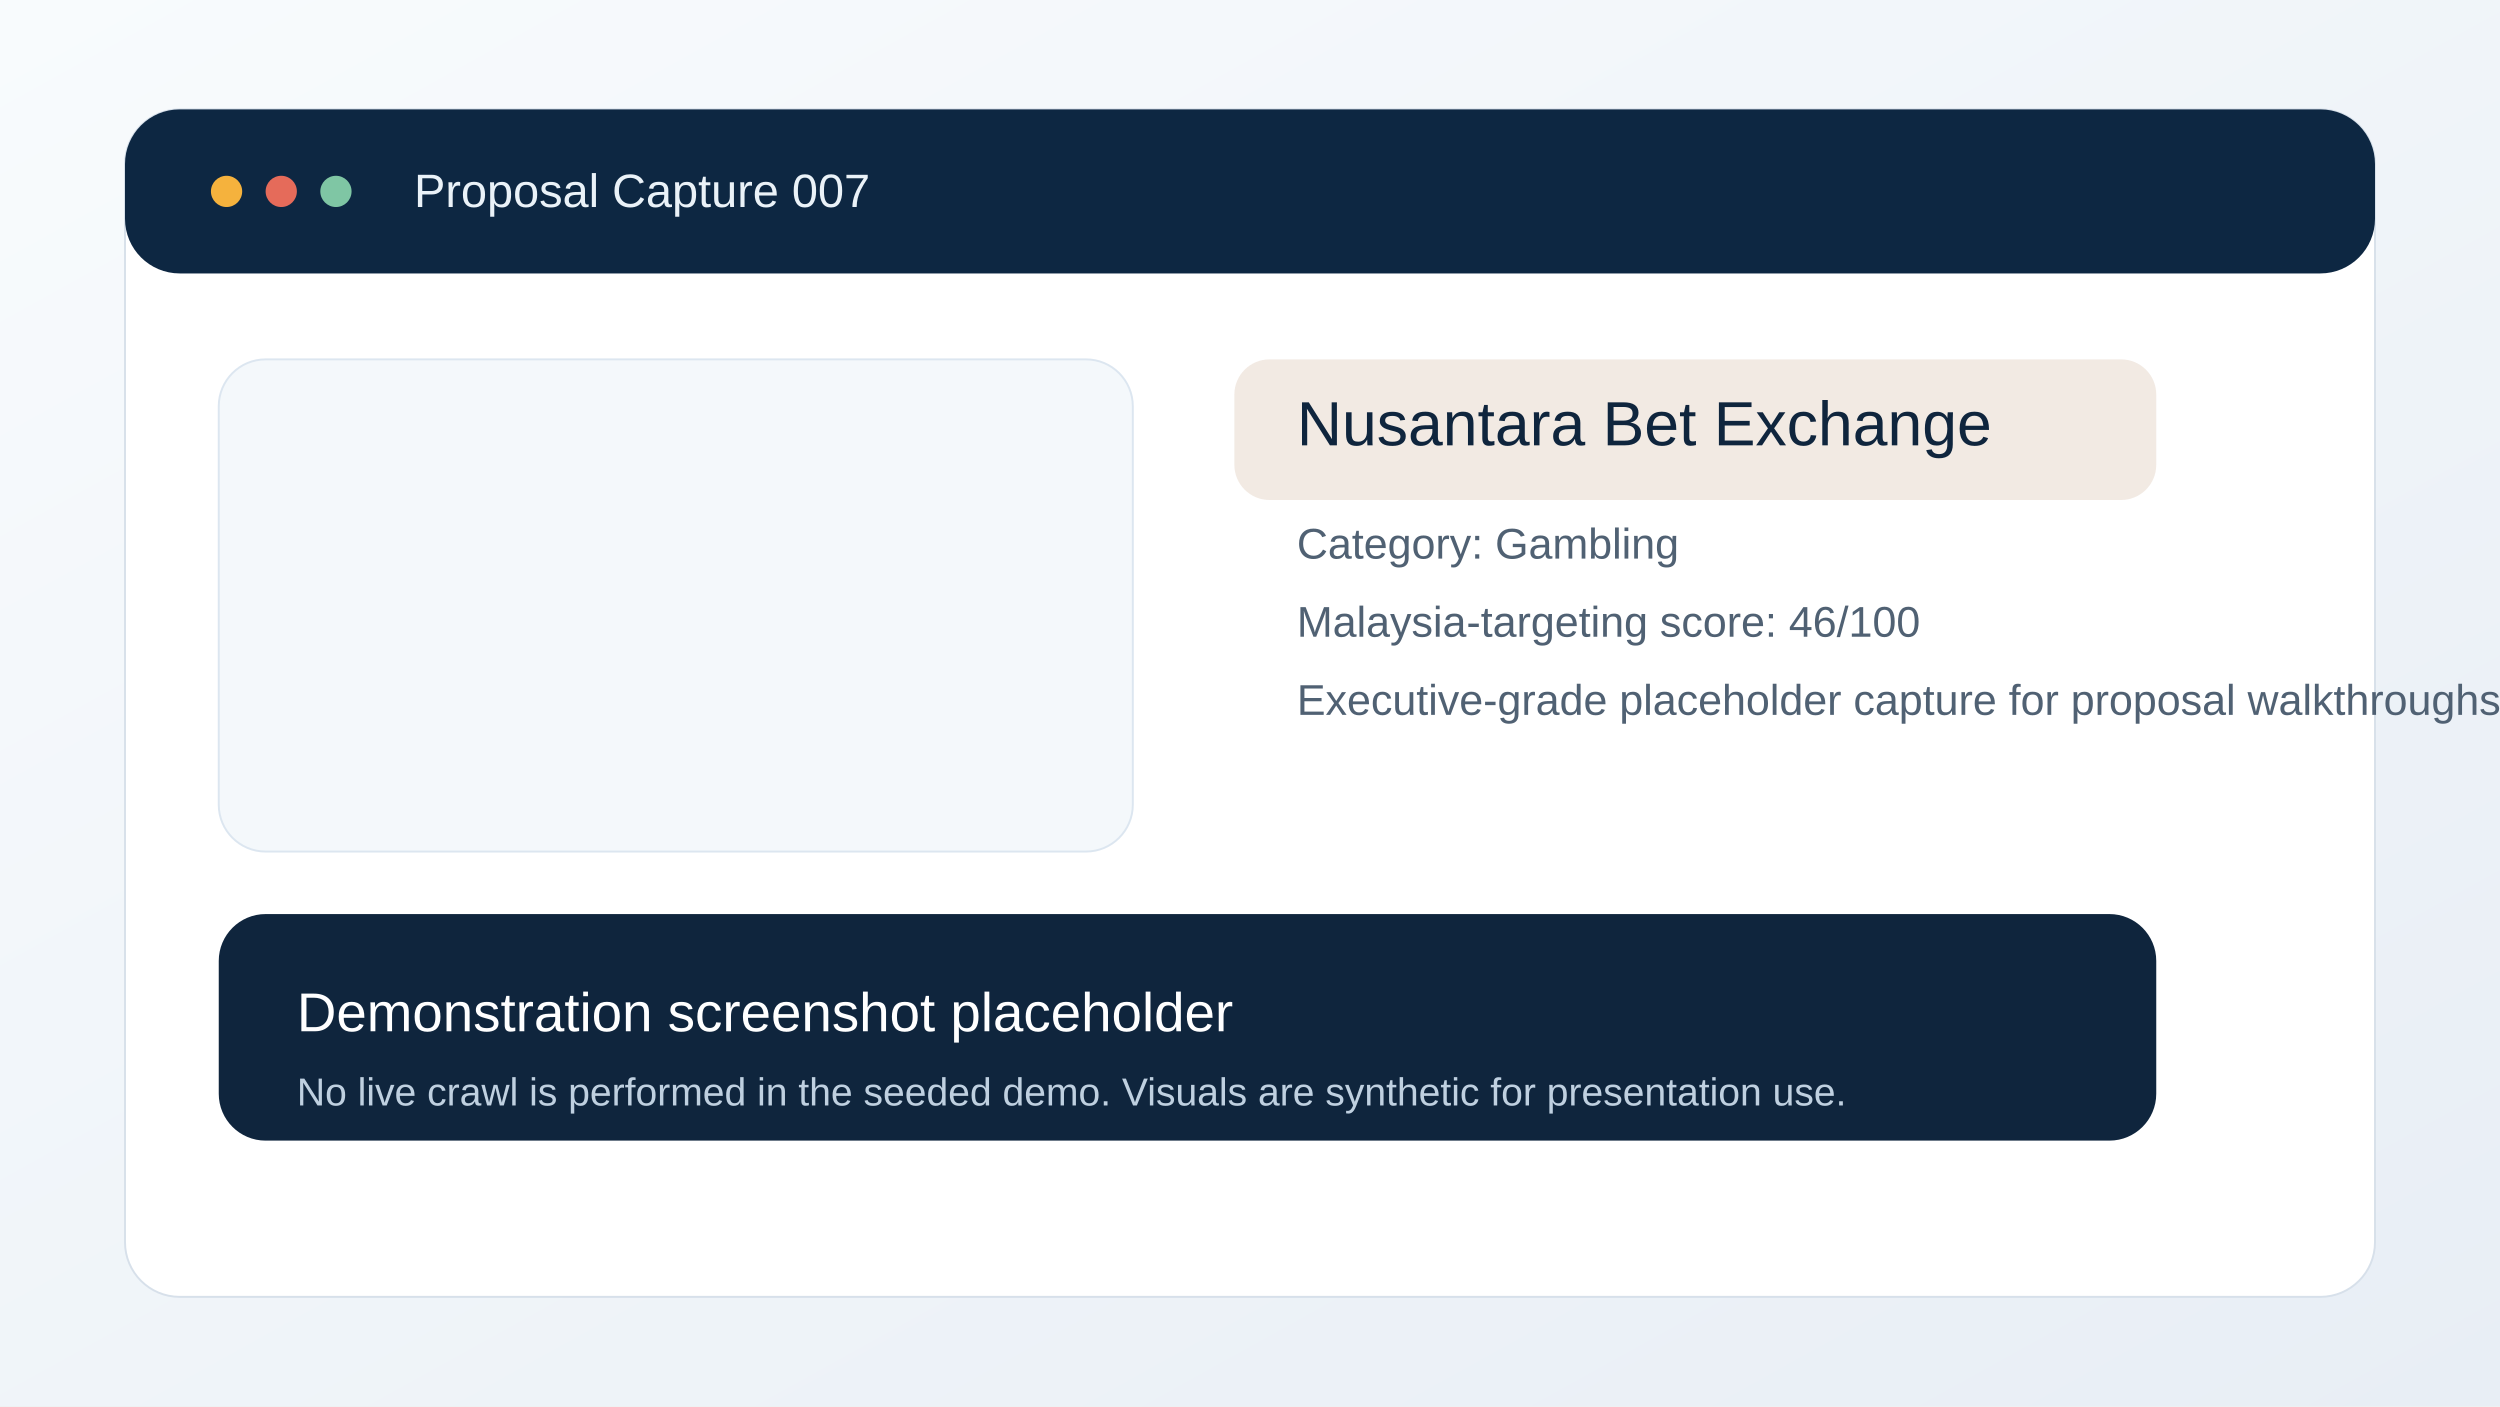
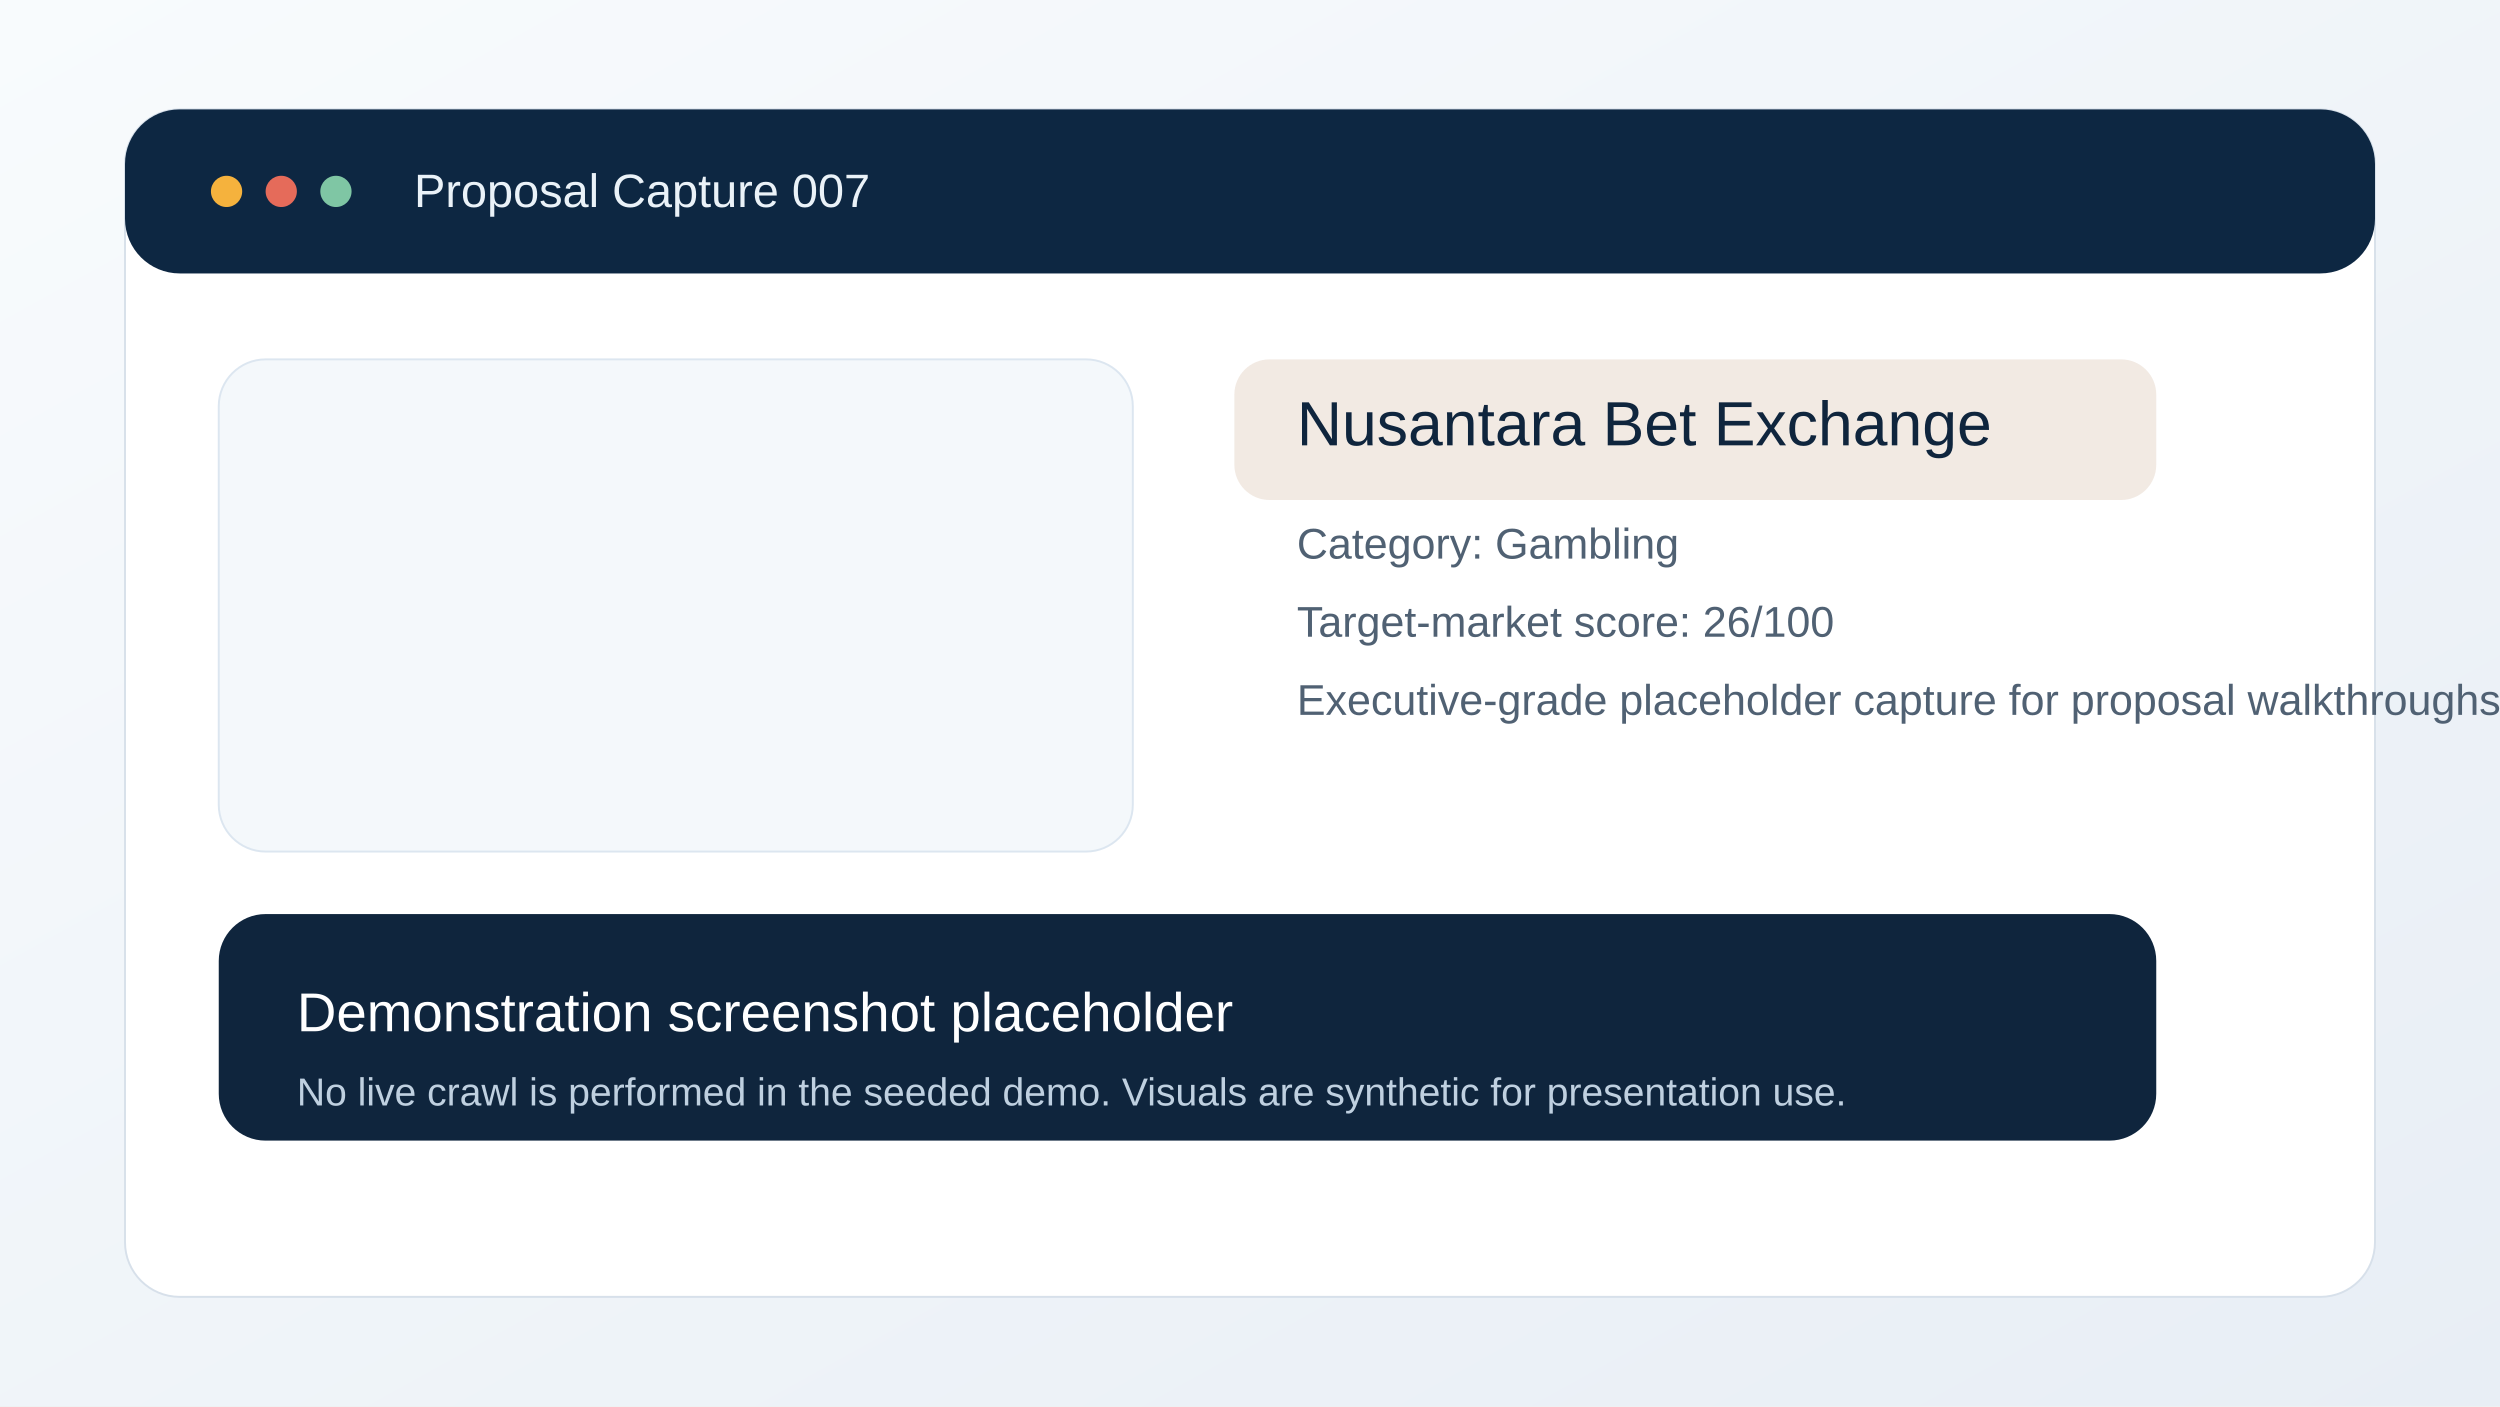
<svg xmlns="http://www.w3.org/2000/svg" width="1280" height="720" viewBox="0 0 1280 720">
  <defs>
    <linearGradient id="bg" x1="0" y1="0" x2="1" y2="1">
      <stop offset="0%" stop-color="#F8FBFD" />
      <stop offset="100%" stop-color="#E8EEF5" />
    </linearGradient>
  </defs>
  <rect width="1280" height="720" fill="url(#bg)" />
  <rect x="64" y="56" width="1152" height="608" rx="28" fill="#FFFFFF" stroke="#D7E0EA" />
  <rect x="64" y="56" width="1152" height="84" rx="28" fill="#0D2742" />
  <circle cx="116" cy="98" r="8" fill="#F5B23D" />
  <circle cx="144" cy="98" r="8" fill="#E56B5A" />
  <circle cx="172" cy="98" r="8" fill="#7FC6A4" />
  <text x="212" y="106" font-family="Arial, sans-serif" font-size="24" fill="#EAF2F8">Proposal Capture 007</text>
  <rect x="112" y="184" width="468" height="252" rx="24" fill="#F4F8FB" stroke="#DCE6F0" />
  <rect x="632" y="184" width="472" height="72" rx="18" fill="#8F4B12" opacity="0.12" />
  <text x="664" y="228" font-family="Arial, sans-serif" font-size="32" fill="#0F253D">Nusantara Bet Exchange</text>
  <text x="664" y="286" font-family="Arial, sans-serif" font-size="22" fill="#506173">Category: Gambling</text>
-   <text x="664" y="326" font-family="Arial, sans-serif" font-size="22" fill="#506173">Malaysia-targeting score: 46/100</text>
+   <text x="664" y="326" font-family="Arial, sans-serif" font-size="22" fill="#506173">Target-market score: 26/100</text>
  <text x="664" y="366" font-family="Arial, sans-serif" font-size="22" fill="#506173">Executive-grade placeholder capture for proposal walkthroughs</text>
  <rect x="112" y="468" width="992" height="116" rx="24" fill="#0F253D" />
  <text x="152" y="528" font-family="Arial, sans-serif" font-size="28" fill="#FFFFFF">Demonstration screenshot placeholder</text>
  <text x="152" y="566" font-family="Arial, sans-serif" font-size="20" fill="#BFD0E0">No live crawl is performed in the seeded demo. Visuals are synthetic for presentation use.</text>
</svg>
